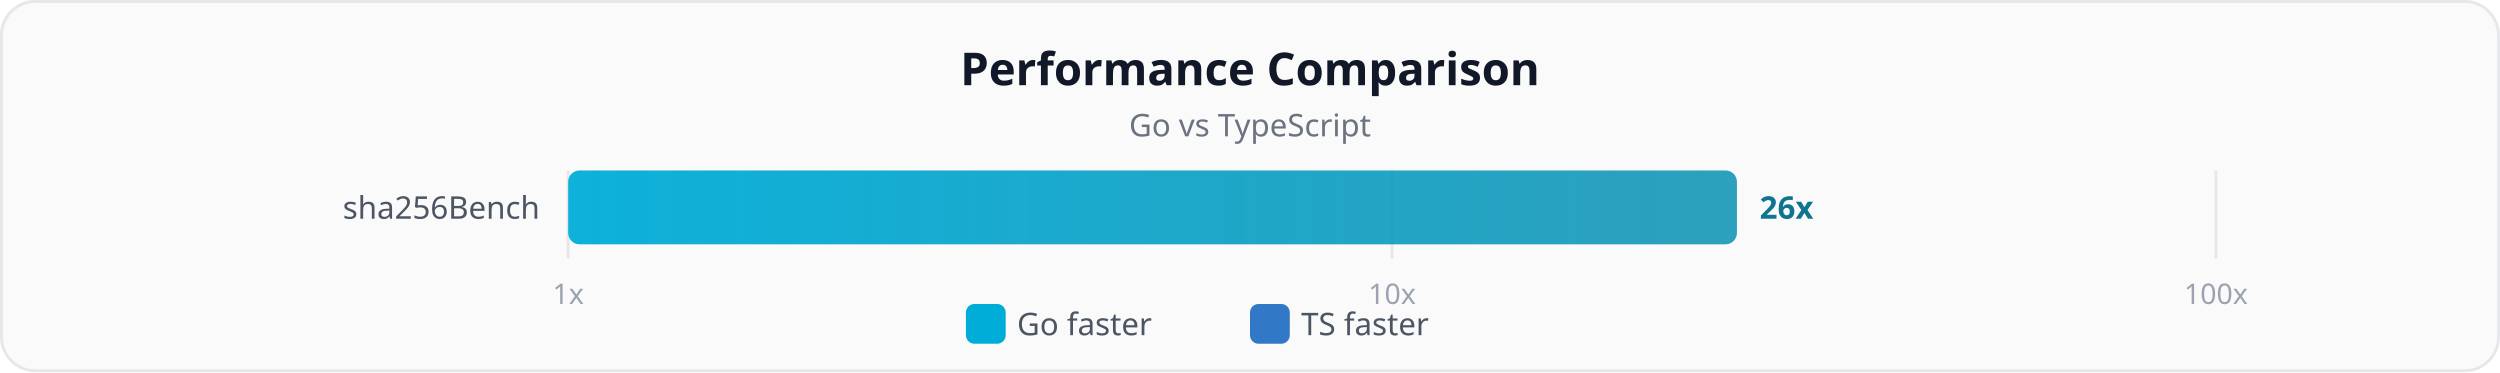
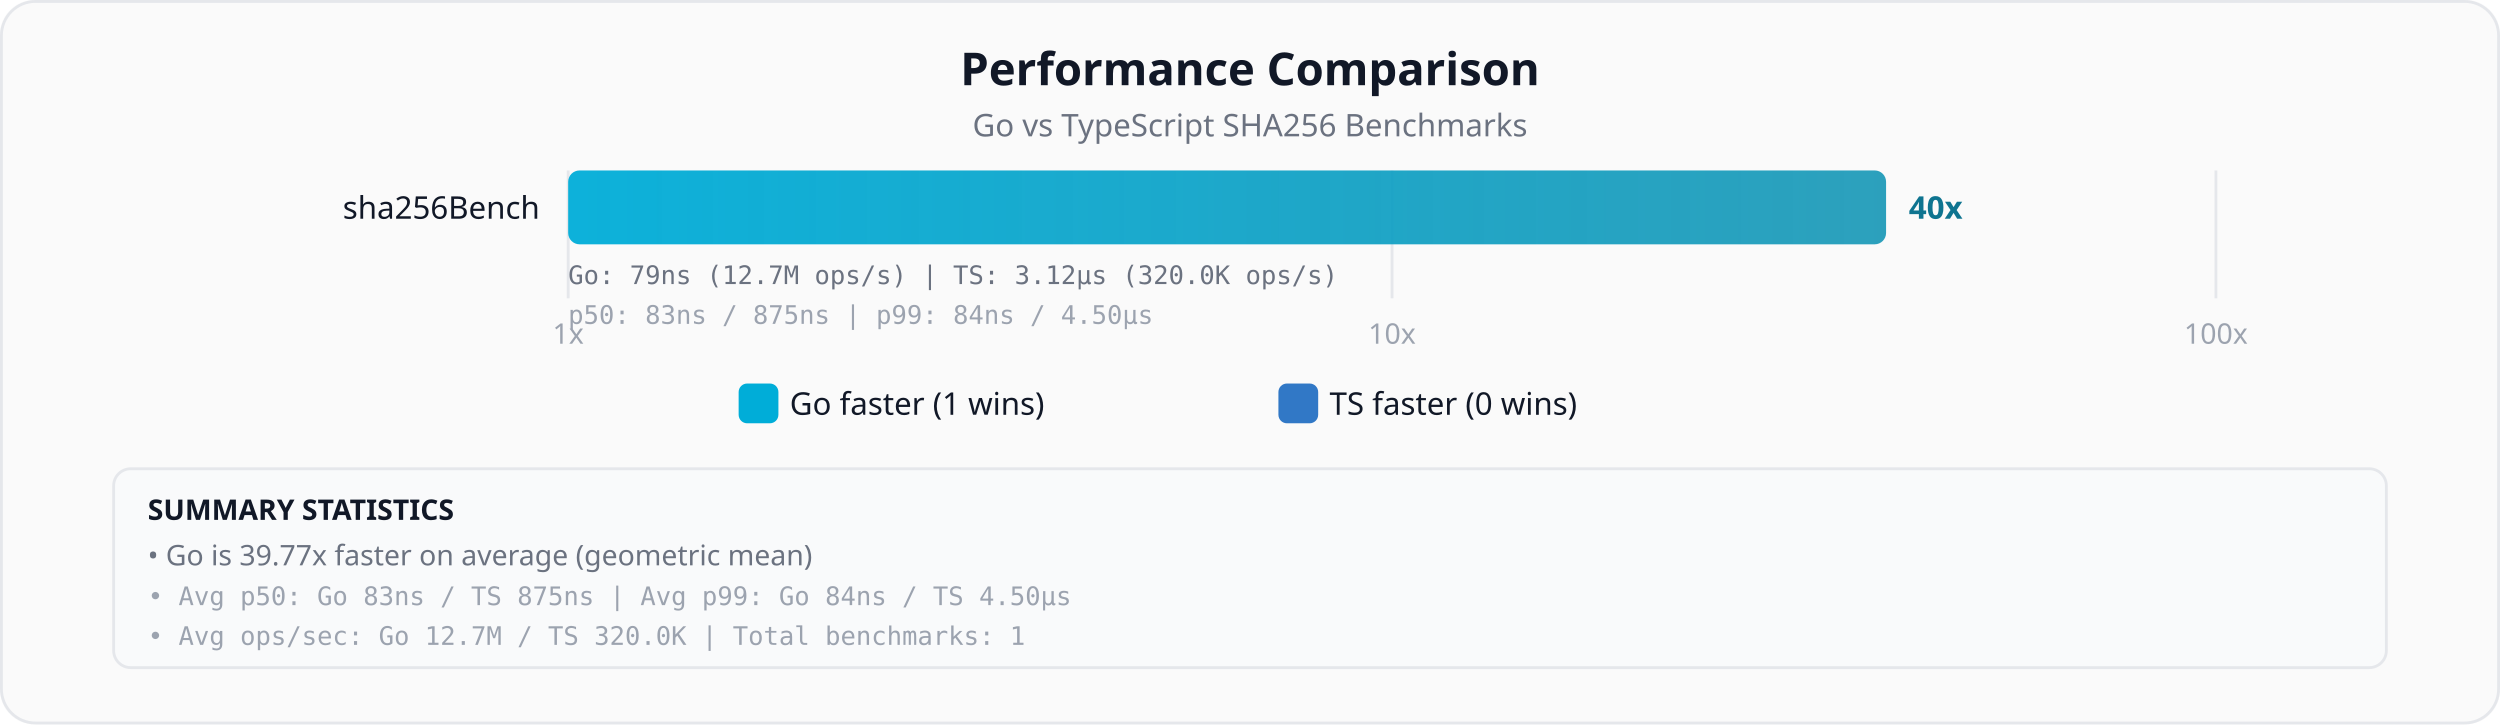
- <svg xmlns="http://www.w3.org/2000/svg" width="880" height="131" viewBox="0 0 880 131">
+ <svg xmlns="http://www.w3.org/2000/svg" width="880" height="255" viewBox="0 0 880 255">
  <defs>
    <linearGradient id="goGrad" x1="0" y1="0" x2="1" y2="0">
      <stop offset="0%" stop-color="#00ADD8" stop-opacity="0.95" />
      <stop offset="100%" stop-color="#0891B2" stop-opacity="0.85" />
    </linearGradient>
    <linearGradient id="tsGrad" x1="0" y1="0" x2="1" y2="0">
      <stop offset="0%" stop-color="#3178C6" stop-opacity="0.95" />
      <stop offset="100%" stop-color="#1D4ED8" stop-opacity="0.85" />
    </linearGradient>
  </defs>
-   <rect width="880" height="131" fill="#FAFAFA" rx="12" />
-   <rect x=".5" y=".5" width="879" height="130" fill="none" stroke="#E5E7EB" rx="12" />
+   <rect width="880" height="255" fill="#FAFAFA" rx="12" />
+   <rect x=".5" y=".5" width="879" height="254" fill="none" stroke="#E5E7EB" rx="12" />
  <text x="440" y="30" text-anchor="middle" font-family="sans-serif" font-size="16" font-weight="700" fill="#111827">Performance Comparison</text>
-   <text x="440" y="48" text-anchor="middle" font-family="sans-serif" font-size="11" fill="#6B7280">Go vs TypeScript</text>
+   <text x="440" y="48" text-anchor="middle" font-family="sans-serif" font-size="11" fill="#6B7280">Go vs TypeScript SHA256 Benchmarks</text>
  <g transform="translate(200,60)">
-     <line x1="0.0" y1="0" x2="0.0" y2="31" stroke="#E5E7EB" />
-     <text x="0.0" y="47" text-anchor="middle" font-family="sans-serif" font-size="10" fill="#9CA3AF">1x</text>
-     <line x1="290.0" y1="0" x2="290.0" y2="31" stroke="#E5E7EB" />
-     <text x="290.0" y="47" text-anchor="middle" font-family="sans-serif" font-size="10" fill="#9CA3AF">10x</text>
-     <line x1="580.0" y1="0" x2="580.0" y2="31" stroke="#E5E7EB" />
-     <text x="580.0" y="47" text-anchor="middle" font-family="sans-serif" font-size="10" fill="#9CA3AF">100x</text>
-     <text x="-10" y="17" text-anchor="end" font-family="sans-serif" font-size="11" fill="#4B5563">sha256Bench</text>
-     <rect x="0" y="0" width="411.4" height="26" fill="url(#goGrad)" rx="4" />
-     <text x="419.4" y="17" font-family="sans-serif" font-size="11" font-weight="600" fill="#0E7490">26x</text>
+     <line x1="0.0" y1="0" x2="0.0" y2="45" stroke="#E5E7EB" />
+     <text x="0.0" y="61" text-anchor="middle" font-family="sans-serif" font-size="10" fill="#9CA3AF">1x</text>
+     <line x1="290.0" y1="0" x2="290.0" y2="45" stroke="#E5E7EB" />
+     <text x="290.0" y="61" text-anchor="middle" font-family="sans-serif" font-size="10" fill="#9CA3AF">10x</text>
+     <line x1="580.0" y1="0" x2="580.0" y2="45" stroke="#E5E7EB" />
+     <text x="580.0" y="61" text-anchor="middle" font-family="sans-serif" font-size="10" fill="#9CA3AF">100x</text>
+     <text x="-10" y="17" text-anchor="end" font-family="sans-serif" font-size="11" fill="#111827">sha256Bench</text>
+     <rect x="0" y="0" width="463.9" height="26" fill="url(#goGrad)" rx="4" />
+     <text x="471.9" y="17" font-family="sans-serif" font-size="11" font-weight="600" fill="#0E7490">40x</text>
+     <text x="0" y="40" font-family="monospace" font-size="9" fill="#6B7280">Go: 79ns (12.7M ops/s)  |  TS: 3.12µs (320.0K ops/s)</text>
+     <text x="0" y="54" font-family="monospace" font-size="9" fill="#9CA3AF">p50: 83ns / 875ns  |  p99: 84ns / 4.50µs</text>
  </g>
-   <g transform="translate(340,107)">
-     <rect x="0" width="14" height="14" fill="#00ADD8" rx="3" />
-     <text x="18" y="11" font-family="sans-serif" font-size="11" fill="#4B5563">Go faster</text>
-     <rect x="100" width="14" height="14" fill="#3178C6" rx="3" />
-     <text x="118" y="11" font-family="sans-serif" font-size="11" fill="#4B5563">TS faster</text>
+   <g transform="translate(440,135)">
+     <rect x="-180" width="14" height="14" fill="#00ADD8" rx="3" />
+     <text x="-162" y="11" font-family="sans-serif" font-size="11" fill="#111827">Go faster (1 wins)</text>
+     <rect x="10" width="14" height="14" fill="#3178C6" rx="3" />
+     <text x="28" y="11" font-family="sans-serif" font-size="11" fill="#111827">TS faster (0 wins)</text>
  </g>
+   <rect x="40" y="165" width="800" height="70" fill="#F9FAFB" stroke="#E5E7EB" rx="6" />
+   <text x="52" y="183" font-family="sans-serif" font-size="10" font-weight="600" fill="#111827">SUMMARY STATISTICS</text>
+   <text x="52" y="199" font-family="sans-serif" font-size="10" fill="#6B7280">• Go is 39.77x faster on average (geometric mean)</text>
+   <text x="52" y="213" font-family="monospace" font-size="9" fill="#9CA3AF">• Avg p50: Go 83ns / TS 875ns  |  Avg p99: Go 84ns / TS 4.50µs</text>
+   <text x="52" y="227" font-family="monospace" font-size="9" fill="#9CA3AF">• Avg ops/sec: Go 12.7M / TS 320.0K  |  Total benchmarks: 1</text>
</svg>
